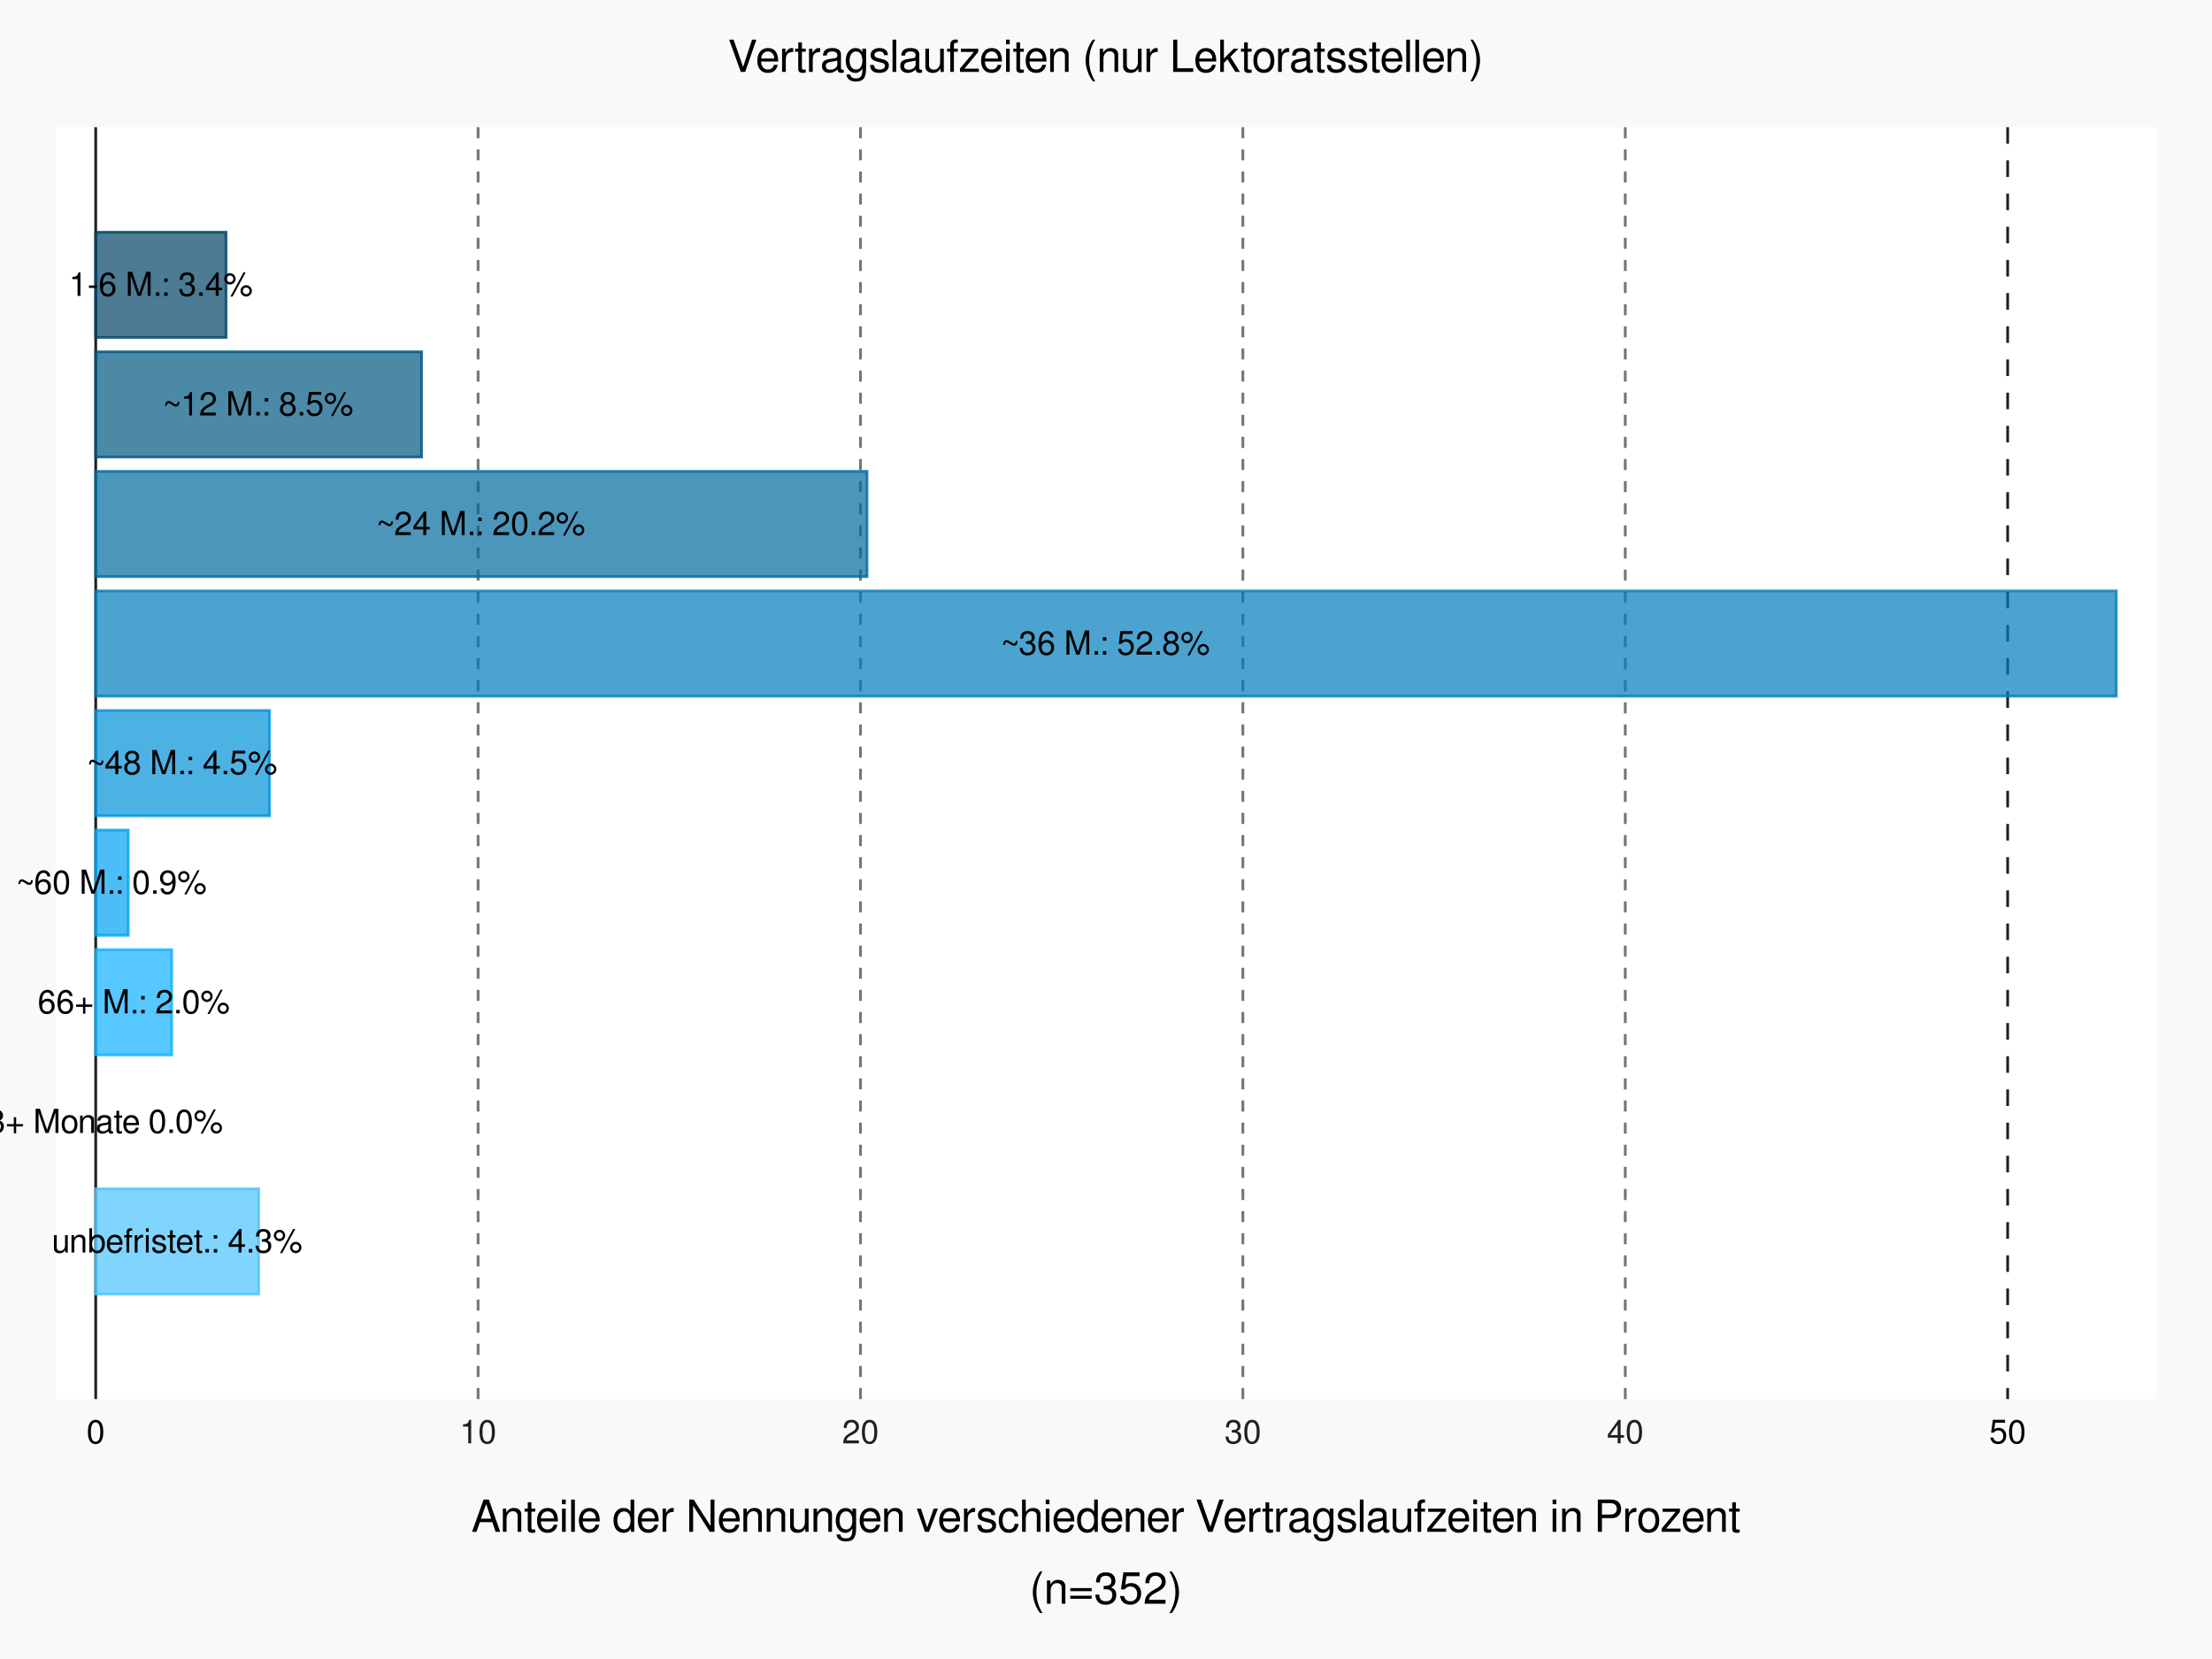
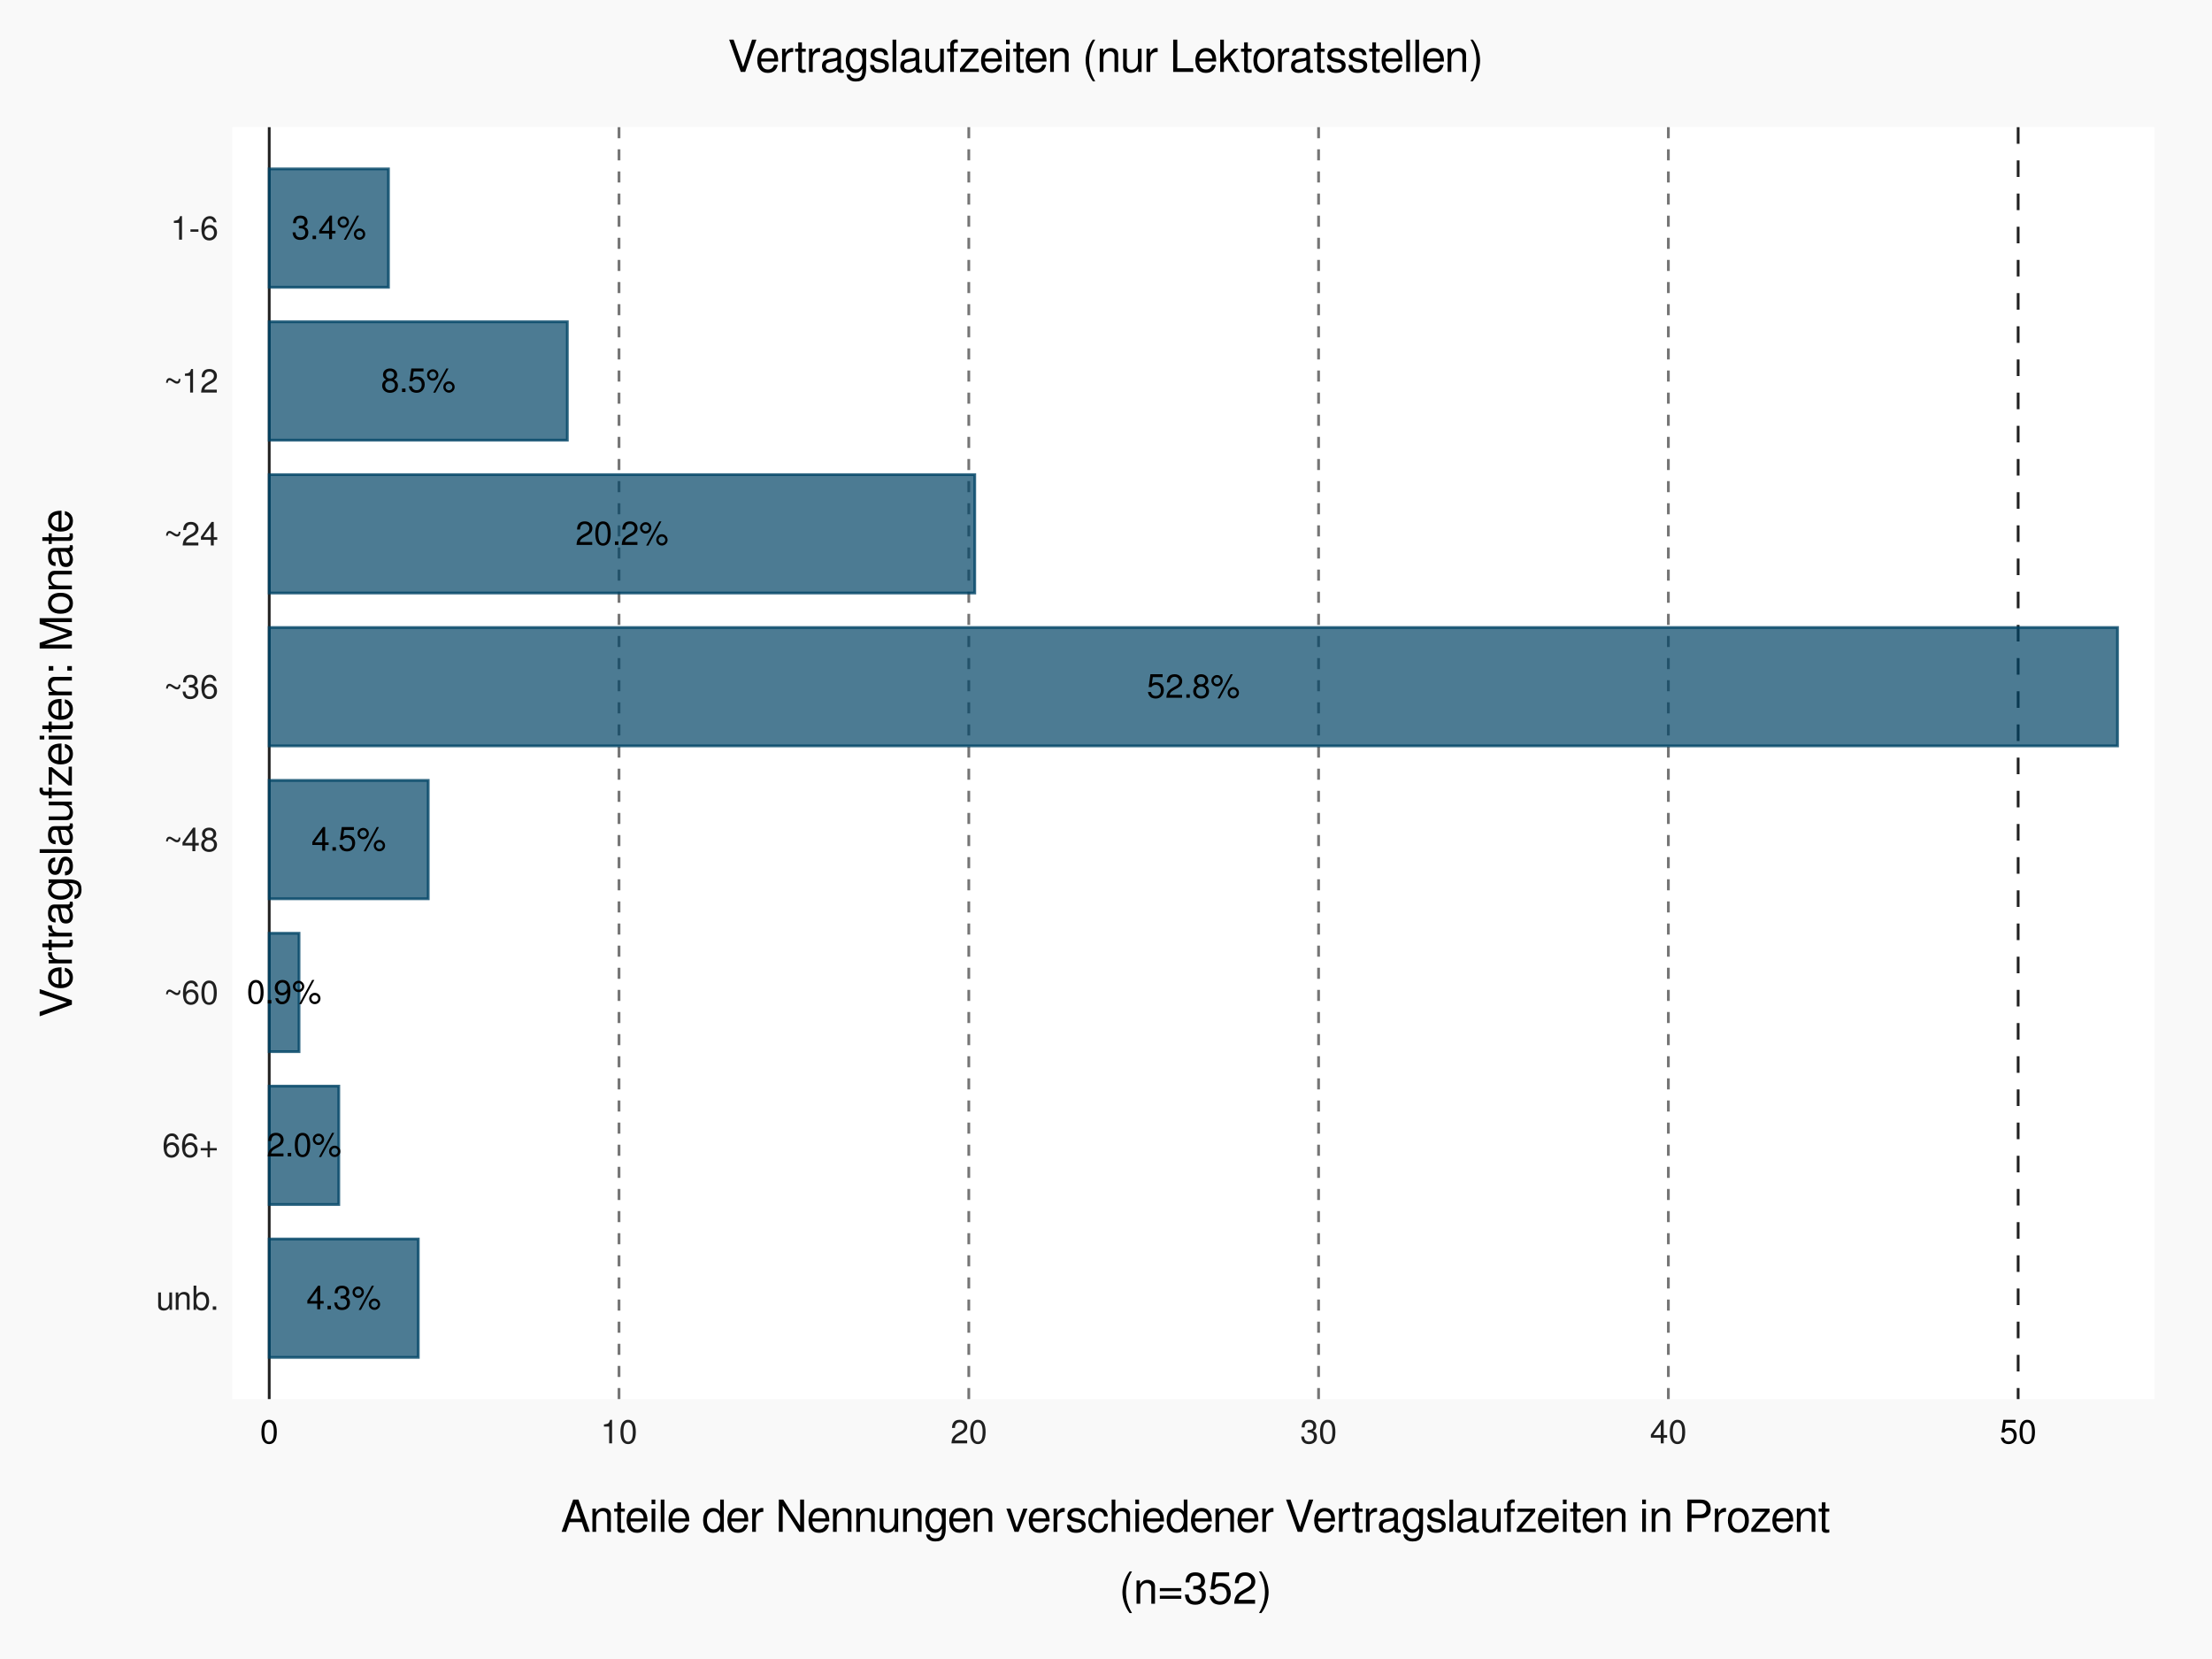
- <svg xmlns="http://www.w3.org/2000/svg" id="chart-deef0a6d-7ca4-4039-9a71-5a71950c64bc" class="pygal-chart" viewBox="0 0 800 600">
+ <svg xmlns="http://www.w3.org/2000/svg" id="chart-01b2e48e-7c0d-4a32-9d17-e575540f52ca" class="pygal-chart" viewBox="0 0 800 600">
  <defs>
-     <style type="text/css">#chart-deef0a6d-7ca4-4039-9a71-5a71950c64bc{-webkit-user-select:none;-webkit-font-smoothing:antialiased;font-family:FreeSans}#chart-deef0a6d-7ca4-4039-9a71-5a71950c64bc .title{font-family:FreeSans;font-size:16px}#chart-deef0a6d-7ca4-4039-9a71-5a71950c64bc .legends .legend text{font-family:FreeSans;font-size:14px}#chart-deef0a6d-7ca4-4039-9a71-5a71950c64bc .axis text{font-family:FreeSans;font-size:12px}#chart-deef0a6d-7ca4-4039-9a71-5a71950c64bc .axis text.major{font-family:FreeSans;font-size:12px}#chart-deef0a6d-7ca4-4039-9a71-5a71950c64bc .text-overlay text.value{font-family:FreeSans;font-size:12px}#chart-deef0a6d-7ca4-4039-9a71-5a71950c64bc .text-overlay text.label{font-family:FreeSans;font-size:12px}#chart-deef0a6d-7ca4-4039-9a71-5a71950c64bc .tooltip{font-family:FreeSans;font-size:14px}#chart-deef0a6d-7ca4-4039-9a71-5a71950c64bc text.no_data{font-family:FreeSans;font-size:64px}
- #chart-deef0a6d-7ca4-4039-9a71-5a71950c64bc{background-color:rgba(249,249,249,1)}#chart-deef0a6d-7ca4-4039-9a71-5a71950c64bc path,#chart-deef0a6d-7ca4-4039-9a71-5a71950c64bc line,#chart-deef0a6d-7ca4-4039-9a71-5a71950c64bc rect,#chart-deef0a6d-7ca4-4039-9a71-5a71950c64bc circle{-webkit-transition:150ms;-moz-transition:150ms;transition:150ms}#chart-deef0a6d-7ca4-4039-9a71-5a71950c64bc .graph &gt; .background{fill:rgba(249,249,249,1)}#chart-deef0a6d-7ca4-4039-9a71-5a71950c64bc .plot &gt; .background{fill:rgba(255,255,255,1)}#chart-deef0a6d-7ca4-4039-9a71-5a71950c64bc .graph{fill:rgba(0,0,0,.87)}#chart-deef0a6d-7ca4-4039-9a71-5a71950c64bc text.no_data{fill:rgba(0,0,0,1)}#chart-deef0a6d-7ca4-4039-9a71-5a71950c64bc .title{fill:rgba(0,0,0,1)}#chart-deef0a6d-7ca4-4039-9a71-5a71950c64bc .legends .legend text{fill:rgba(0,0,0,.87)}#chart-deef0a6d-7ca4-4039-9a71-5a71950c64bc .legends .legend:hover text{fill:rgba(0,0,0,1)}#chart-deef0a6d-7ca4-4039-9a71-5a71950c64bc .axis .line{stroke:rgba(0,0,0,1)}#chart-deef0a6d-7ca4-4039-9a71-5a71950c64bc .axis .guide.line{stroke:rgba(0,0,0,.54)}#chart-deef0a6d-7ca4-4039-9a71-5a71950c64bc .axis .major.line{stroke:rgba(0,0,0,.87)}#chart-deef0a6d-7ca4-4039-9a71-5a71950c64bc .axis text.major{fill:rgba(0,0,0,1)}#chart-deef0a6d-7ca4-4039-9a71-5a71950c64bc .axis.y .guides:hover .guide.line,#chart-deef0a6d-7ca4-4039-9a71-5a71950c64bc .line-graph .axis.x .guides:hover .guide.line,#chart-deef0a6d-7ca4-4039-9a71-5a71950c64bc .stackedline-graph .axis.x .guides:hover .guide.line,#chart-deef0a6d-7ca4-4039-9a71-5a71950c64bc .xy-graph .axis.x .guides:hover .guide.line{stroke:rgba(0,0,0,1)}#chart-deef0a6d-7ca4-4039-9a71-5a71950c64bc .axis .guides:hover text{fill:rgba(0,0,0,1)}#chart-deef0a6d-7ca4-4039-9a71-5a71950c64bc .reactive{fill-opacity:.7;stroke-opacity:.8}#chart-deef0a6d-7ca4-4039-9a71-5a71950c64bc .ci{stroke:rgba(0,0,0,.87)}#chart-deef0a6d-7ca4-4039-9a71-5a71950c64bc .reactive.active,#chart-deef0a6d-7ca4-4039-9a71-5a71950c64bc .active .reactive{fill-opacity:.8;stroke-opacity:.9;stroke-width:4}#chart-deef0a6d-7ca4-4039-9a71-5a71950c64bc .ci .reactive.active{stroke-width:1.5}#chart-deef0a6d-7ca4-4039-9a71-5a71950c64bc .series text{fill:rgba(0,0,0,1)}#chart-deef0a6d-7ca4-4039-9a71-5a71950c64bc .tooltip rect{fill:rgba(255,255,255,1);stroke:rgba(0,0,0,1);-webkit-transition:opacity 150ms;-moz-transition:opacity 150ms;transition:opacity 150ms}#chart-deef0a6d-7ca4-4039-9a71-5a71950c64bc .tooltip .label{fill:rgba(0,0,0,.87)}#chart-deef0a6d-7ca4-4039-9a71-5a71950c64bc .tooltip .label{fill:rgba(0,0,0,.87)}#chart-deef0a6d-7ca4-4039-9a71-5a71950c64bc .tooltip .legend{font-size:.8em;fill:rgba(0,0,0,.54)}#chart-deef0a6d-7ca4-4039-9a71-5a71950c64bc .tooltip .x_label{font-size:.6em;fill:rgba(0,0,0,1)}#chart-deef0a6d-7ca4-4039-9a71-5a71950c64bc .tooltip .xlink{font-size:.5em;text-decoration:underline}#chart-deef0a6d-7ca4-4039-9a71-5a71950c64bc .tooltip .value{font-size:1.5em}#chart-deef0a6d-7ca4-4039-9a71-5a71950c64bc .bound{font-size:.5em}#chart-deef0a6d-7ca4-4039-9a71-5a71950c64bc .max-value{font-size:.75em;fill:rgba(0,0,0,.54)}#chart-deef0a6d-7ca4-4039-9a71-5a71950c64bc .map-element{fill:rgba(255,255,255,1);stroke:rgba(0,0,0,.54) !important}#chart-deef0a6d-7ca4-4039-9a71-5a71950c64bc .map-element .reactive{fill-opacity:inherit;stroke-opacity:inherit}#chart-deef0a6d-7ca4-4039-9a71-5a71950c64bc .color-0,#chart-deef0a6d-7ca4-4039-9a71-5a71950c64bc .color-0 a:visited{stroke:#004466;fill:#004466}#chart-deef0a6d-7ca4-4039-9a71-5a71950c64bc .color-1,#chart-deef0a6d-7ca4-4039-9a71-5a71950c64bc .color-1 a:visited{stroke:#005782;fill:#005782}#chart-deef0a6d-7ca4-4039-9a71-5a71950c64bc .color-2,#chart-deef0a6d-7ca4-4039-9a71-5a71950c64bc .color-2 a:visited{stroke:#006a9f;fill:#006a9f}#chart-deef0a6d-7ca4-4039-9a71-5a71950c64bc .color-3,#chart-deef0a6d-7ca4-4039-9a71-5a71950c64bc .color-3 a:visited{stroke:#007dbb;fill:#007dbb}#chart-deef0a6d-7ca4-4039-9a71-5a71950c64bc .color-4,#chart-deef0a6d-7ca4-4039-9a71-5a71950c64bc .color-4 a:visited{stroke:#0090d7;fill:#0090d7}#chart-deef0a6d-7ca4-4039-9a71-5a71950c64bc .color-5,#chart-deef0a6d-7ca4-4039-9a71-5a71950c64bc .color-5 a:visited{stroke:#00a2f4;fill:#00a2f4}#chart-deef0a6d-7ca4-4039-9a71-5a71950c64bc .color-6,#chart-deef0a6d-7ca4-4039-9a71-5a71950c64bc .color-6 a:visited{stroke:#11b0ff;fill:#11b0ff}#chart-deef0a6d-7ca4-4039-9a71-5a71950c64bc .color-7,#chart-deef0a6d-7ca4-4039-9a71-5a71950c64bc .color-7 a:visited{stroke:#2db9ff;fill:#2db9ff}#chart-deef0a6d-7ca4-4039-9a71-5a71950c64bc .color-8,#chart-deef0a6d-7ca4-4039-9a71-5a71950c64bc .color-8 a:visited{stroke:#4ac3ff;fill:#4ac3ff}#chart-deef0a6d-7ca4-4039-9a71-5a71950c64bc .text-overlay .color-0 text{fill:black}#chart-deef0a6d-7ca4-4039-9a71-5a71950c64bc .text-overlay .color-1 text{fill:black}#chart-deef0a6d-7ca4-4039-9a71-5a71950c64bc .text-overlay .color-2 text{fill:black}#chart-deef0a6d-7ca4-4039-9a71-5a71950c64bc .text-overlay .color-3 text{fill:black}#chart-deef0a6d-7ca4-4039-9a71-5a71950c64bc .text-overlay .color-4 text{fill:black}#chart-deef0a6d-7ca4-4039-9a71-5a71950c64bc .text-overlay .color-5 text{fill:black}#chart-deef0a6d-7ca4-4039-9a71-5a71950c64bc .text-overlay .color-6 text{fill:black}#chart-deef0a6d-7ca4-4039-9a71-5a71950c64bc .text-overlay .color-7 text{fill:black}#chart-deef0a6d-7ca4-4039-9a71-5a71950c64bc .text-overlay .color-8 text{fill:black}
- #chart-deef0a6d-7ca4-4039-9a71-5a71950c64bc text.no_data{text-anchor:middle}#chart-deef0a6d-7ca4-4039-9a71-5a71950c64bc .guide.line{fill:none}#chart-deef0a6d-7ca4-4039-9a71-5a71950c64bc .centered{text-anchor:middle}#chart-deef0a6d-7ca4-4039-9a71-5a71950c64bc .title{text-anchor:middle}#chart-deef0a6d-7ca4-4039-9a71-5a71950c64bc .legends .legend text{fill-opacity:1}#chart-deef0a6d-7ca4-4039-9a71-5a71950c64bc .axis.x text{text-anchor:middle}#chart-deef0a6d-7ca4-4039-9a71-5a71950c64bc .axis.x:not(.web) text[transform]{text-anchor:start}#chart-deef0a6d-7ca4-4039-9a71-5a71950c64bc .axis.x:not(.web) text[transform].backwards{text-anchor:end}#chart-deef0a6d-7ca4-4039-9a71-5a71950c64bc .axis.y text{text-anchor:end}#chart-deef0a6d-7ca4-4039-9a71-5a71950c64bc .axis.y text[transform].backwards{text-anchor:start}#chart-deef0a6d-7ca4-4039-9a71-5a71950c64bc .axis.y2 text{text-anchor:start}#chart-deef0a6d-7ca4-4039-9a71-5a71950c64bc .axis.y2 text[transform].backwards{text-anchor:end}#chart-deef0a6d-7ca4-4039-9a71-5a71950c64bc .axis .guide.line{stroke-dasharray:4,4}#chart-deef0a6d-7ca4-4039-9a71-5a71950c64bc .axis .major.guide.line{stroke-dasharray:6,6}#chart-deef0a6d-7ca4-4039-9a71-5a71950c64bc .horizontal .axis.y .guide.line,#chart-deef0a6d-7ca4-4039-9a71-5a71950c64bc .horizontal .axis.y2 .guide.line,#chart-deef0a6d-7ca4-4039-9a71-5a71950c64bc .vertical .axis.x .guide.line{opacity:0}#chart-deef0a6d-7ca4-4039-9a71-5a71950c64bc .horizontal .axis.always_show .guide.line,#chart-deef0a6d-7ca4-4039-9a71-5a71950c64bc .vertical .axis.always_show .guide.line{opacity:1 !important}#chart-deef0a6d-7ca4-4039-9a71-5a71950c64bc .axis.y .guides:hover .guide.line,#chart-deef0a6d-7ca4-4039-9a71-5a71950c64bc .axis.y2 .guides:hover .guide.line,#chart-deef0a6d-7ca4-4039-9a71-5a71950c64bc .axis.x .guides:hover .guide.line{opacity:1}#chart-deef0a6d-7ca4-4039-9a71-5a71950c64bc .axis .guides:hover text{opacity:1}#chart-deef0a6d-7ca4-4039-9a71-5a71950c64bc .nofill{fill:none}#chart-deef0a6d-7ca4-4039-9a71-5a71950c64bc .subtle-fill{fill-opacity:.2}#chart-deef0a6d-7ca4-4039-9a71-5a71950c64bc .dot{stroke-width:1px;fill-opacity:1}#chart-deef0a6d-7ca4-4039-9a71-5a71950c64bc .dot.active{stroke-width:5px}#chart-deef0a6d-7ca4-4039-9a71-5a71950c64bc .dot.negative{fill:transparent}#chart-deef0a6d-7ca4-4039-9a71-5a71950c64bc text,#chart-deef0a6d-7ca4-4039-9a71-5a71950c64bc tspan{stroke:none !important}#chart-deef0a6d-7ca4-4039-9a71-5a71950c64bc .series text.active{opacity:1}#chart-deef0a6d-7ca4-4039-9a71-5a71950c64bc .tooltip rect{fill-opacity:.95;stroke-width:.5}#chart-deef0a6d-7ca4-4039-9a71-5a71950c64bc .tooltip text{fill-opacity:1}#chart-deef0a6d-7ca4-4039-9a71-5a71950c64bc .showable{visibility:hidden}#chart-deef0a6d-7ca4-4039-9a71-5a71950c64bc .showable.shown{visibility:visible}#chart-deef0a6d-7ca4-4039-9a71-5a71950c64bc .gauge-background{fill:rgba(229,229,229,1);stroke:none}#chart-deef0a6d-7ca4-4039-9a71-5a71950c64bc .bg-lines{stroke:rgba(249,249,249,1);stroke-width:2px}</style>
+     <style type="text/css">#chart-01b2e48e-7c0d-4a32-9d17-e575540f52ca{-webkit-user-select:none;-webkit-font-smoothing:antialiased;font-family:FreeSans}#chart-01b2e48e-7c0d-4a32-9d17-e575540f52ca .title{font-family:FreeSans;font-size:16px}#chart-01b2e48e-7c0d-4a32-9d17-e575540f52ca .legends .legend text{font-family:FreeSans;font-size:14px}#chart-01b2e48e-7c0d-4a32-9d17-e575540f52ca .axis text{font-family:FreeSans;font-size:12px}#chart-01b2e48e-7c0d-4a32-9d17-e575540f52ca .axis text.major{font-family:FreeSans;font-size:12px}#chart-01b2e48e-7c0d-4a32-9d17-e575540f52ca .text-overlay text.value{font-family:FreeSans;font-size:12px}#chart-01b2e48e-7c0d-4a32-9d17-e575540f52ca .text-overlay text.label{font-family:FreeSans;font-size:12px}#chart-01b2e48e-7c0d-4a32-9d17-e575540f52ca .tooltip{font-family:FreeSans;font-size:14px}#chart-01b2e48e-7c0d-4a32-9d17-e575540f52ca text.no_data{font-family:FreeSans;font-size:64px}
+ #chart-01b2e48e-7c0d-4a32-9d17-e575540f52ca{background-color:rgba(249,249,249,1)}#chart-01b2e48e-7c0d-4a32-9d17-e575540f52ca path,#chart-01b2e48e-7c0d-4a32-9d17-e575540f52ca line,#chart-01b2e48e-7c0d-4a32-9d17-e575540f52ca rect,#chart-01b2e48e-7c0d-4a32-9d17-e575540f52ca circle{-webkit-transition:150ms;-moz-transition:150ms;transition:150ms}#chart-01b2e48e-7c0d-4a32-9d17-e575540f52ca .graph &gt; .background{fill:rgba(249,249,249,1)}#chart-01b2e48e-7c0d-4a32-9d17-e575540f52ca .plot &gt; .background{fill:rgba(255,255,255,1)}#chart-01b2e48e-7c0d-4a32-9d17-e575540f52ca .graph{fill:rgba(0,0,0,.87)}#chart-01b2e48e-7c0d-4a32-9d17-e575540f52ca text.no_data{fill:rgba(0,0,0,1)}#chart-01b2e48e-7c0d-4a32-9d17-e575540f52ca .title{fill:rgba(0,0,0,1)}#chart-01b2e48e-7c0d-4a32-9d17-e575540f52ca .legends .legend text{fill:rgba(0,0,0,.87)}#chart-01b2e48e-7c0d-4a32-9d17-e575540f52ca .legends .legend:hover text{fill:rgba(0,0,0,1)}#chart-01b2e48e-7c0d-4a32-9d17-e575540f52ca .axis .line{stroke:rgba(0,0,0,1)}#chart-01b2e48e-7c0d-4a32-9d17-e575540f52ca .axis .guide.line{stroke:rgba(0,0,0,.54)}#chart-01b2e48e-7c0d-4a32-9d17-e575540f52ca .axis .major.line{stroke:rgba(0,0,0,.87)}#chart-01b2e48e-7c0d-4a32-9d17-e575540f52ca .axis text.major{fill:rgba(0,0,0,1)}#chart-01b2e48e-7c0d-4a32-9d17-e575540f52ca .axis.y .guides:hover .guide.line,#chart-01b2e48e-7c0d-4a32-9d17-e575540f52ca .line-graph .axis.x .guides:hover .guide.line,#chart-01b2e48e-7c0d-4a32-9d17-e575540f52ca .stackedline-graph .axis.x .guides:hover .guide.line,#chart-01b2e48e-7c0d-4a32-9d17-e575540f52ca .xy-graph .axis.x .guides:hover .guide.line{stroke:rgba(0,0,0,1)}#chart-01b2e48e-7c0d-4a32-9d17-e575540f52ca .axis .guides:hover text{fill:rgba(0,0,0,1)}#chart-01b2e48e-7c0d-4a32-9d17-e575540f52ca .reactive{fill-opacity:.7;stroke-opacity:.8}#chart-01b2e48e-7c0d-4a32-9d17-e575540f52ca .ci{stroke:rgba(0,0,0,.87)}#chart-01b2e48e-7c0d-4a32-9d17-e575540f52ca .reactive.active,#chart-01b2e48e-7c0d-4a32-9d17-e575540f52ca .active .reactive{fill-opacity:.8;stroke-opacity:.9;stroke-width:4}#chart-01b2e48e-7c0d-4a32-9d17-e575540f52ca .ci .reactive.active{stroke-width:1.5}#chart-01b2e48e-7c0d-4a32-9d17-e575540f52ca .series text{fill:rgba(0,0,0,1)}#chart-01b2e48e-7c0d-4a32-9d17-e575540f52ca .tooltip rect{fill:rgba(255,255,255,1);stroke:rgba(0,0,0,1);-webkit-transition:opacity 150ms;-moz-transition:opacity 150ms;transition:opacity 150ms}#chart-01b2e48e-7c0d-4a32-9d17-e575540f52ca .tooltip .label{fill:rgba(0,0,0,.87)}#chart-01b2e48e-7c0d-4a32-9d17-e575540f52ca .tooltip .label{fill:rgba(0,0,0,.87)}#chart-01b2e48e-7c0d-4a32-9d17-e575540f52ca .tooltip .legend{font-size:.8em;fill:rgba(0,0,0,.54)}#chart-01b2e48e-7c0d-4a32-9d17-e575540f52ca .tooltip .x_label{font-size:.6em;fill:rgba(0,0,0,1)}#chart-01b2e48e-7c0d-4a32-9d17-e575540f52ca .tooltip .xlink{font-size:.5em;text-decoration:underline}#chart-01b2e48e-7c0d-4a32-9d17-e575540f52ca .tooltip .value{font-size:1.5em}#chart-01b2e48e-7c0d-4a32-9d17-e575540f52ca .bound{font-size:.5em}#chart-01b2e48e-7c0d-4a32-9d17-e575540f52ca .max-value{font-size:.75em;fill:rgba(0,0,0,.54)}#chart-01b2e48e-7c0d-4a32-9d17-e575540f52ca .map-element{fill:rgba(255,255,255,1);stroke:rgba(0,0,0,.54) !important}#chart-01b2e48e-7c0d-4a32-9d17-e575540f52ca .map-element .reactive{fill-opacity:inherit;stroke-opacity:inherit}#chart-01b2e48e-7c0d-4a32-9d17-e575540f52ca .color-0,#chart-01b2e48e-7c0d-4a32-9d17-e575540f52ca .color-0 a:visited{stroke:#004466;fill:#004466}#chart-01b2e48e-7c0d-4a32-9d17-e575540f52ca .text-overlay .color-0 text{fill:black}
+ #chart-01b2e48e-7c0d-4a32-9d17-e575540f52ca text.no_data{text-anchor:middle}#chart-01b2e48e-7c0d-4a32-9d17-e575540f52ca .guide.line{fill:none}#chart-01b2e48e-7c0d-4a32-9d17-e575540f52ca .centered{text-anchor:middle}#chart-01b2e48e-7c0d-4a32-9d17-e575540f52ca .title{text-anchor:middle}#chart-01b2e48e-7c0d-4a32-9d17-e575540f52ca .legends .legend text{fill-opacity:1}#chart-01b2e48e-7c0d-4a32-9d17-e575540f52ca .axis.x text{text-anchor:middle}#chart-01b2e48e-7c0d-4a32-9d17-e575540f52ca .axis.x:not(.web) text[transform]{text-anchor:start}#chart-01b2e48e-7c0d-4a32-9d17-e575540f52ca .axis.x:not(.web) text[transform].backwards{text-anchor:end}#chart-01b2e48e-7c0d-4a32-9d17-e575540f52ca .axis.y text{text-anchor:end}#chart-01b2e48e-7c0d-4a32-9d17-e575540f52ca .axis.y text[transform].backwards{text-anchor:start}#chart-01b2e48e-7c0d-4a32-9d17-e575540f52ca .axis.y2 text{text-anchor:start}#chart-01b2e48e-7c0d-4a32-9d17-e575540f52ca .axis.y2 text[transform].backwards{text-anchor:end}#chart-01b2e48e-7c0d-4a32-9d17-e575540f52ca .axis .guide.line{stroke-dasharray:4,4}#chart-01b2e48e-7c0d-4a32-9d17-e575540f52ca .axis .major.guide.line{stroke-dasharray:6,6}#chart-01b2e48e-7c0d-4a32-9d17-e575540f52ca .horizontal .axis.y .guide.line,#chart-01b2e48e-7c0d-4a32-9d17-e575540f52ca .horizontal .axis.y2 .guide.line,#chart-01b2e48e-7c0d-4a32-9d17-e575540f52ca .vertical .axis.x .guide.line{opacity:0}#chart-01b2e48e-7c0d-4a32-9d17-e575540f52ca .horizontal .axis.always_show .guide.line,#chart-01b2e48e-7c0d-4a32-9d17-e575540f52ca .vertical .axis.always_show .guide.line{opacity:1 !important}#chart-01b2e48e-7c0d-4a32-9d17-e575540f52ca .axis.y .guides:hover .guide.line,#chart-01b2e48e-7c0d-4a32-9d17-e575540f52ca .axis.y2 .guides:hover .guide.line,#chart-01b2e48e-7c0d-4a32-9d17-e575540f52ca .axis.x .guides:hover .guide.line{opacity:1}#chart-01b2e48e-7c0d-4a32-9d17-e575540f52ca .axis .guides:hover text{opacity:1}#chart-01b2e48e-7c0d-4a32-9d17-e575540f52ca .nofill{fill:none}#chart-01b2e48e-7c0d-4a32-9d17-e575540f52ca .subtle-fill{fill-opacity:.2}#chart-01b2e48e-7c0d-4a32-9d17-e575540f52ca .dot{stroke-width:1px;fill-opacity:1}#chart-01b2e48e-7c0d-4a32-9d17-e575540f52ca .dot.active{stroke-width:5px}#chart-01b2e48e-7c0d-4a32-9d17-e575540f52ca .dot.negative{fill:transparent}#chart-01b2e48e-7c0d-4a32-9d17-e575540f52ca text,#chart-01b2e48e-7c0d-4a32-9d17-e575540f52ca tspan{stroke:none !important}#chart-01b2e48e-7c0d-4a32-9d17-e575540f52ca .series text.active{opacity:1}#chart-01b2e48e-7c0d-4a32-9d17-e575540f52ca .tooltip rect{fill-opacity:.95;stroke-width:.5}#chart-01b2e48e-7c0d-4a32-9d17-e575540f52ca .tooltip text{fill-opacity:1}#chart-01b2e48e-7c0d-4a32-9d17-e575540f52ca .showable{visibility:hidden}#chart-01b2e48e-7c0d-4a32-9d17-e575540f52ca .showable.shown{visibility:visible}#chart-01b2e48e-7c0d-4a32-9d17-e575540f52ca .gauge-background{fill:rgba(229,229,229,1);stroke:none}#chart-01b2e48e-7c0d-4a32-9d17-e575540f52ca .bg-lines{stroke:rgba(249,249,249,1);stroke-width:2px}</style>
  </defs>
  <g class="graph horizontalbar-graph horizontal">
    <rect x="0" y="0" width="800" height="600" class="background" />
-     <g transform="translate(20, 46)" class="plot">
-       <rect x="0" y="0" width="760" height="460" class="background" />
+     <g transform="translate(84, 46)" class="plot">
+       <rect x="0" y="0" width="695.2" height="460" class="background" />
+       <g class="axis y">
+         <g class="guides">
+           <text x="-5" y="427.71" class="">unb.</text>
+         </g>
+         <g class="guides">
+           <text x="-5" y="372.421" class="">66+</text>
+         </g>
+         <g class="guides">
+           <text x="-5" y="317.133" class="">~60</text>
+         </g>
+         <g class="guides">
+           <text x="-5" y="261.844" class="">~48</text>
+         </g>
+         <g class="guides">
+           <text x="-5" y="206.556" class="">~36</text>
+         </g>
+         <g class="guides">
+           <text x="-5" y="151.267" class="">~24</text>
+         </g>
+         <g class="guides">
+           <text x="-5" y="95.979" class="">~12</text>
+         </g>
+         <g class="guides">
+           <text x="-5" y="40.69" class="">1-6</text>
+         </g>
+       </g>
      <g class="axis x always_show">
        <g class="guides">
-           <path d="M14.615 0 v460" class="axis major line" />
-           <text x="14.615" y="476.0" class="major">0</text>
+           <path d="M13.369 0 v460" class="axis major line" />
+           <text x="13.369" y="476.0" class="major">0</text>
        </g>
        <g class="guides">
-           <path d="M152.911 0 v460" class="guide line" />
-           <text x="152.911" y="476.0" class="">10</text>
+           <path d="M139.874 0 v460" class="guide line" />
+           <text x="139.874" y="476.0" class="">10</text>
        </g>
        <g class="guides">
-           <path d="M291.208 0 v460" class="guide line" />
-           <text x="291.208" y="476.0" class="">20</text>
+           <path d="M266.378 0 v460" class="guide line" />
+           <text x="266.378" y="476.0" class="">20</text>
        </g>
        <g class="guides">
-           <path d="M429.504 0 v460" class="guide line" />
-           <text x="429.504" y="476.0" class="">30</text>
+           <path d="M392.883 0 v460" class="guide line" />
+           <text x="392.883" y="476.0" class="">30</text>
        </g>
        <g class="guides">
-           <path d="M567.8 0 v460" class="guide line" />
-           <text x="567.8" y="476.0" class="">40</text>
+           <path d="M519.387 0 v460" class="guide line" />
+           <text x="519.387" y="476.0" class="">40</text>
        </g>
        <g class="guides">
-           <path d="M706.096 0 v460" class="major guide line" />
-           <text x="706.096" y="476.0" class="major">50</text>
-         </g>
-       </g>
-       <g class="series serie-8 color-8">
-         <g class="bars">
-           <g class="bar">
-             <rect x="14.615" y="383.962" rx="0" ry="0" width="58.933" height="38.058" class="rect reactive tooltip-trigger" />
-           </g>
-         </g>
-       </g>
-       <g class="series serie-7 color-7">
-         <g class="bars">
-           <g class="bar">
-             <rect x="14.615" y="340.715" rx="0" ry="0" height="38.058" class="rect reactive tooltip-trigger" />
-           </g>
-         </g>
-       </g>
-       <g class="series serie-6 color-6">
-         <g class="bars">
-           <g class="bar">
-             <rect x="14.615" y="297.467" rx="0" ry="0" width="27.502" height="38.058" class="rect reactive tooltip-trigger" />
-           </g>
-         </g>
-       </g>
-       <g class="series serie-5 color-5">
-         <g class="bars">
-           <g class="bar">
-             <rect x="14.615" y="254.219" rx="0" ry="0" width="11.787" height="38.058" class="rect reactive tooltip-trigger" />
-           </g>
-         </g>
-       </g>
-       <g class="series serie-4 color-4">
-         <g class="bars">
-           <g class="bar">
-             <rect x="14.615" y="210.971" rx="0" ry="0" width="62.862" height="38.058" class="rect reactive tooltip-trigger" />
-           </g>
-         </g>
-       </g>
-       <g class="series serie-3 color-3">
-         <g class="bars">
-           <g class="bar">
-             <rect x="14.615" y="167.723" rx="0" ry="0" width="730.769" height="38.058" class="rect reactive tooltip-trigger" />
-           </g>
-         </g>
-       </g>
-       <g class="series serie-2 color-2">
-         <g class="bars">
-           <g class="bar">
-             <rect x="14.615" y="124.475" rx="0" ry="0" width="278.95" height="38.058" class="rect reactive tooltip-trigger" />
-           </g>
-         </g>
-       </g>
-       <g class="series serie-1 color-1">
-         <g class="bars">
-           <g class="bar">
-             <rect x="14.615" y="81.227" rx="0" ry="0" width="117.866" height="38.058" class="rect reactive tooltip-trigger" />
-           </g>
+           <path d="M645.892 0 v460" class="major guide line" />
+           <text x="645.892" y="476.0" class="major">50</text>
        </g>
      </g>
      <g class="series serie-0 color-0">
        <g class="bars">
          <g class="bar">
-             <rect x="14.615" y="37.979" rx="0" ry="0" width="47.146" height="38.058" class="rect reactive tooltip-trigger" />
+             <rect x="13.369" y="402.102" rx="0" ry="0" width="53.908" height="42.815" class="rect reactive tooltip-trigger" />
+           </g>
+           <g class="bar">
+             <rect x="13.369" y="346.813" rx="0" ry="0" width="25.157" height="42.815" class="rect reactive tooltip-trigger" />
+           </g>
+           <g class="bar">
+             <rect x="13.369" y="291.525" rx="0" ry="0" width="10.782" height="42.815" class="rect reactive tooltip-trigger" />
+           </g>
+           <g class="bar">
+             <rect x="13.369" y="236.237" rx="0" ry="0" width="57.502" height="42.815" class="rect reactive tooltip-trigger" />
+           </g>
+           <g class="bar">
+             <rect x="13.369" y="180.948" rx="0" ry="0" width="668.462" height="42.815" class="rect reactive tooltip-trigger" />
+           </g>
+           <g class="bar">
+             <rect x="13.369" y="125.66" rx="0" ry="0" width="255.165" height="42.815" class="rect reactive tooltip-trigger" />
+           </g>
+           <g class="bar">
+             <rect x="13.369" y="70.371" rx="0" ry="0" width="107.816" height="42.815" class="rect reactive tooltip-trigger" />
+           </g>
+           <g class="bar">
+             <rect x="13.369" y="15.083" rx="0" ry="0" width="43.127" height="42.815" class="rect reactive tooltip-trigger" />
          </g>
        </g>
      </g>
    </g>
    <g class="titles">
      <text x="400.0" y="26" class="title plot_title">Vertragslaufzeiten (nur Lektoratsstellen)</text>
-       <text x="400.0" y="554" class="title">Anteile der Nennungen verschiedener Vertragslaufzeiten in Prozent</text>
-       <text x="400.0" y="580" class="title">(n=352)</text>
+       <text x="432.4" y="554" class="title">Anteile der Nennungen verschiedener Vertragslaufzeiten in Prozent</text>
+       <text x="432.4" y="580" class="title">(n=352)</text>
+       <text x="0" y="302.0" class="title" transform="rotate(-90 0 276)">Vertragslaufzeiten: Monate</text>
    </g>
-     <g transform="translate(20, 46)" class="plot overlay">
-       <g class="series serie-8 color-8" />
-       <g class="series serie-7 color-7" />
-       <g class="series serie-6 color-6" />
-       <g class="series serie-5 color-5" />
-       <g class="series serie-4 color-4" />
-       <g class="series serie-3 color-3" />
-       <g class="series serie-2 color-2" />
-       <g class="series serie-1 color-1" />
+     <g transform="translate(84, 46)" class="plot overlay">
      <g class="series serie-0 color-0" />
    </g>
-     <g transform="translate(20, 46)" class="plot text-overlay">
-       <g class="series serie-8 color-8">
-         <text text-anchor="middle" x="44.082" y="406.991" class="value">unbefristet.: 4.3%</text>
-       </g>
-       <g class="series serie-7 color-7">
-         <text text-anchor="middle" x="14.615" y="363.744" class="value">78+ Monate 0.0%</text>
-       </g>
-       <g class="series serie-6 color-6">
-         <text text-anchor="middle" x="28.366" y="320.496" class="value">66+ M.: 2.0%</text>
-       </g>
-       <g class="series serie-5 color-5">
-         <text text-anchor="middle" x="20.509" y="277.248" class="value">~60 M.: 0.9%</text>
-       </g>
-       <g class="series serie-4 color-4">
-         <text text-anchor="middle" x="46.046" y="234" class="value">~48 M.: 4.5%</text>
-       </g>
-       <g class="series serie-3 color-3">
-         <text text-anchor="middle" x="380.0" y="190.752" class="value">~36 M.: 52.8%</text>
-       </g>
-       <g class="series serie-2 color-2">
-         <text text-anchor="middle" x="154.09" y="147.504" class="value">~24 M.: 20.2%</text>
-       </g>
-       <g class="series serie-1 color-1">
-         <text text-anchor="middle" x="73.548" y="104.256" class="value">~12 M.: 8.5%</text>
-       </g>
+     <g transform="translate(84, 46)" class="plot text-overlay">
      <g class="series serie-0 color-0">
-         <text text-anchor="middle" x="38.189" y="61.009" class="value">1-6 M.: 3.4%</text>
+         <text text-anchor="middle" x="40.323" y="427.51" class="value">4.3%</text>
+         <text text-anchor="middle" x="25.948" y="372.221" class="value">2.0%</text>
+         <text text-anchor="middle" x="18.76" y="316.933" class="value">0.9%</text>
+         <text text-anchor="middle" x="42.12" y="261.644" class="value">4.5%</text>
+         <text text-anchor="middle" x="347.6" y="206.356" class="value">52.8%</text>
+         <text text-anchor="middle" x="140.952" y="151.067" class="value">20.2%</text>
+         <text text-anchor="middle" x="67.277" y="95.779" class="value">8.5%</text>
+         <text text-anchor="middle" x="34.933" y="40.49" class="value">3.4%</text>
      </g>
    </g>
-     <g transform="translate(20, 46)" class="plot tooltip-overlay">
+     <g transform="translate(84, 46)" class="plot tooltip-overlay">
      <g transform="translate(0 0)" style="opacity: 0" class="tooltip">
        <rect rx="0" ry="0" width="0" height="0" class="tooltip-box" />
        <g class="text" />
      </g>
    </g>
  </g>
</svg>
